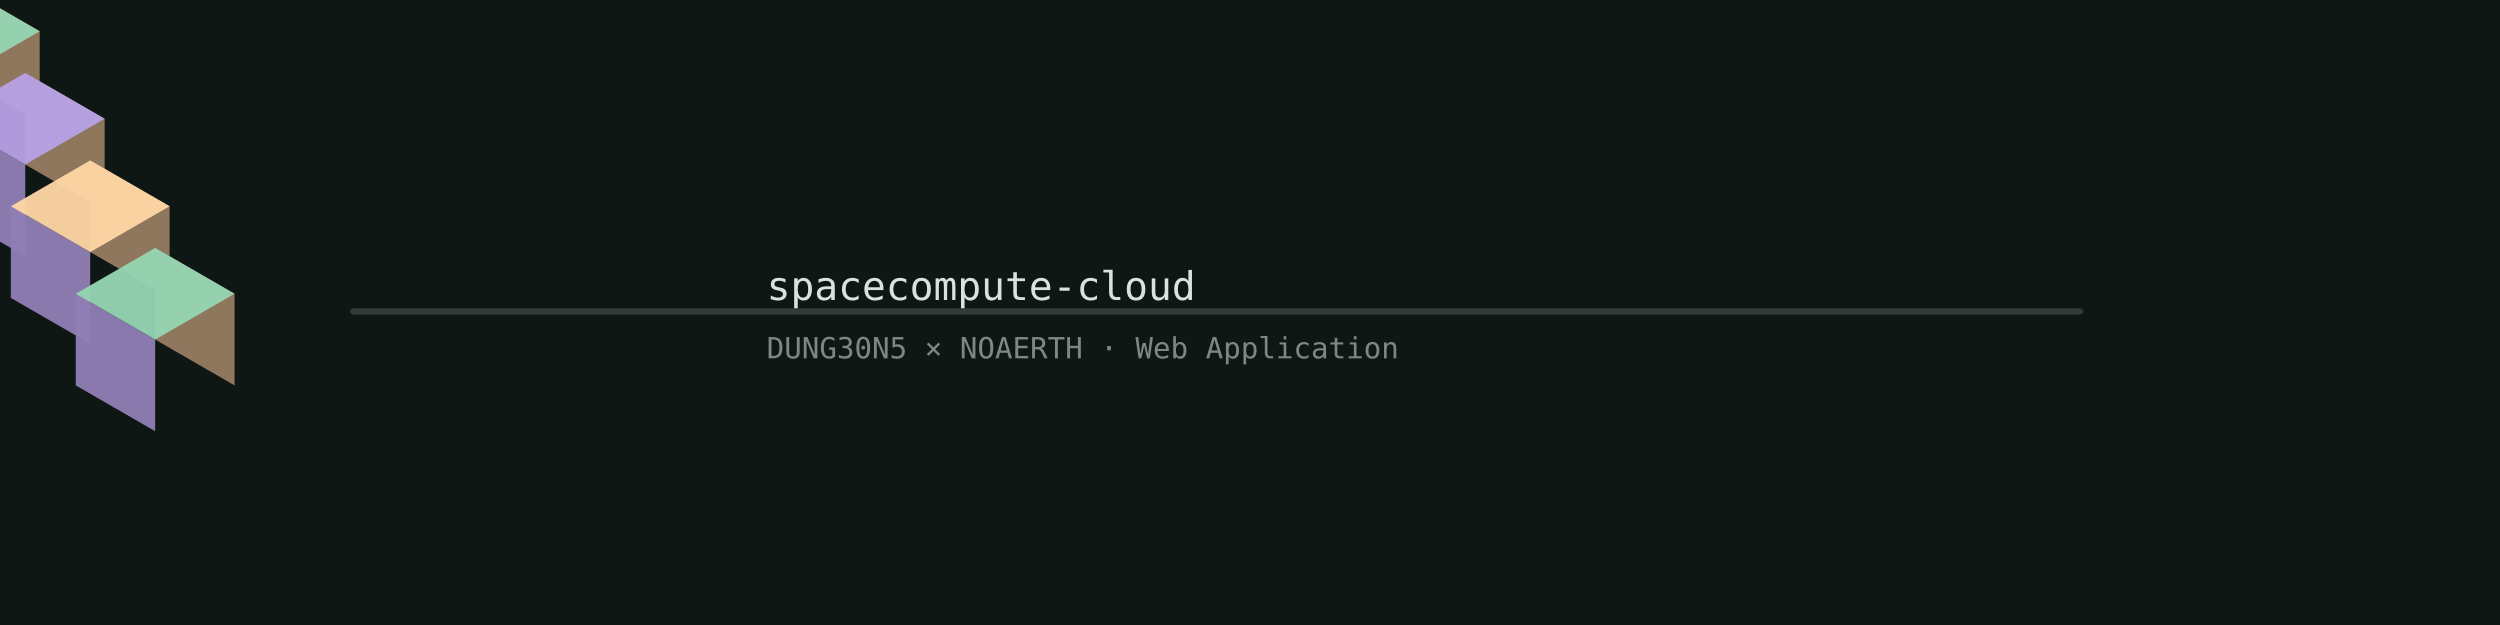
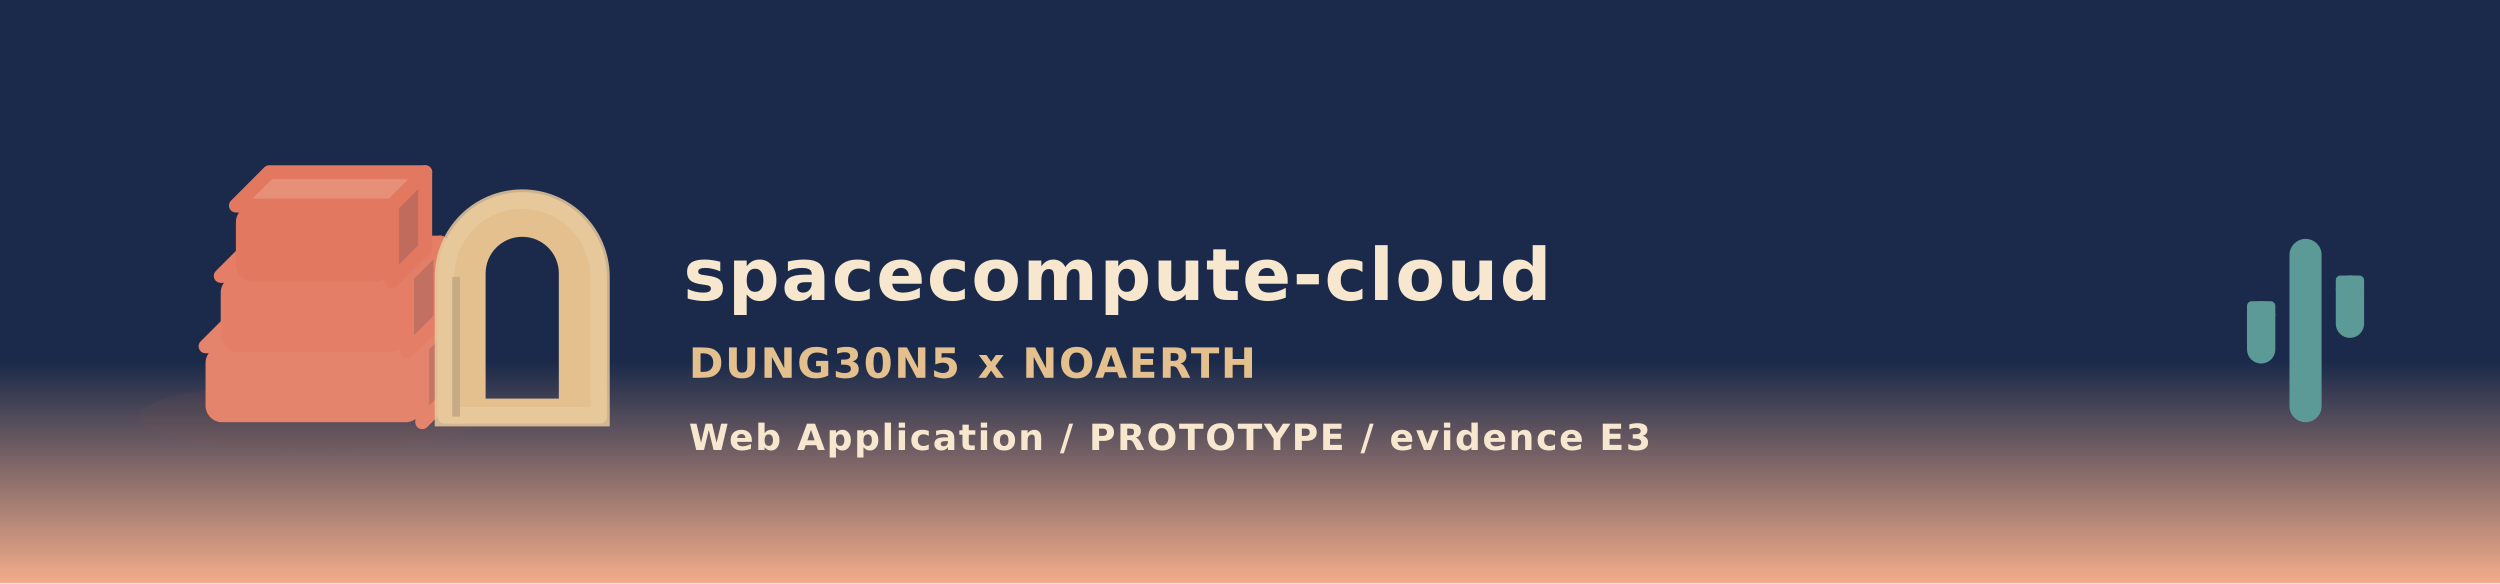
- <svg xmlns="http://www.w3.org/2000/svg" viewBox="0 0 1200 300" width="1200" height="300" role="img" aria-label="spacecompute-cloud identity object">
-   <rect width="1200" height="300" fill="#0f1714" />
-   <defs>
-     <linearGradient id="gft" x1="0" y1="0" x2="1" y2="1">
-       <stop offset="0%" stop-color="#95d5b2" />
-       <stop offset="100%" stop-color="#b8a1e6" />
-     </linearGradient>
-   </defs>
-   <rect x="168.00" y="148.00" width="832.00" height="3.00" rx="2.00" fill="rgba(240,248,244,0.160)" opacity="1.00" />
-   <polygon points="-19.05,37.00 19.05,59.00 19.05,15.00 -19.05,-7.00" fill="#947c60" opacity="0.95" />
-   <polygon points="-57.16,59.00 -19.05,81.00 -19.05,37.00 -57.16,15.00" fill="#907eb3" opacity="0.95" />
-   <polygon points="-19.05,-7.00 19.05,15.00 -19.05,37.00 -57.16,15.00" fill="#95d5b2" opacity="0.95" />
-   <polygon points="12.12,79.00 50.23,101.00 50.23,57.00 12.12,35.00" fill="#947c60" opacity="0.95" />
-   <polygon points="-25.98,101.00 12.12,123.00 12.12,79.00 -25.98,57.00" fill="#907eb3" opacity="0.95" />
-   <polygon points="12.12,35.00 50.23,57.00 12.12,79.00 -25.98,57.00" fill="#b8a1e6" opacity="0.95" />
-   <polygon points="43.30,121.00 81.41,143.00 81.41,99.00 43.30,77.00" fill="#947c60" opacity="0.95" />
-   <polygon points="5.20,143.00 43.30,165.00 43.30,121.00 5.20,99.00" fill="#907eb3" opacity="0.95" />
-   <polygon points="43.30,77.00 81.41,99.00 43.30,121.00 5.20,99.00" fill="#ffd6a5" opacity="0.95" />
-   <polygon points="74.48,163.00 112.58,185.00 112.58,141.00 74.48,119.00" fill="#947c60" opacity="0.95" />
-   <polygon points="36.37,185.00 74.48,207.00 74.48,163.00 36.37,141.00" fill="#907eb3" opacity="0.95" />
-   <polygon points="74.48,119.00 112.58,141.00 74.48,163.00 36.37,141.00" fill="#95d5b2" opacity="0.95" />
-   <text x="368" y="144" font-family="ui-monospace,Menlo,monospace" font-size="19" fill="rgba(240,248,244,0.900)">spacecompute-cloud</text>
-   <text x="368" y="172" font-family="ui-monospace,Menlo,monospace" font-size="14" fill="rgba(240,248,244,0.500)">DUNG30N5 × NOAERTH · Web Application</text>
+ <svg xmlns="http://www.w3.org/2000/svg" width="900" height="210" viewBox="0 0 900 210" role="img" aria-label="spacecompute-cloud - identity object">
+   <linearGradient id="skyf" x1="0" y1="0" x2="0" y2="1">
+     <stop offset="0" stop-color="#1b2a4a" />
+     <stop offset="0.62" stop-color="#1b2a4a" />
+     <stop offset="1" stop-color="#f3ad8a" />
+   </linearGradient>
+   <rect width="900" height="210" fill="url(#skyf)" />
+   <rect x="0" y="352" width="900" height="-142" fill="#e3c08d" />
+   <rect x="0" y="352" width="900" height="3" fill="#e6c596" />
+   <ellipse cx="112" cy="150" rx="62" ry="12" fill="rgba(138,90,68,0.11)" />
+   <path d="M74,124.67 L152,124.67 L164,112.67 L86,112.67 Z" fill="#e99a82" stroke="#e5846c" stroke-width="5" stroke-linejoin="round" />
+   <path d="M152,124.67 L164,112.67 L164,140 L152,152 Z" fill="#c37566" stroke="#e5846c" stroke-width="5" stroke-linejoin="round" />
+   <rect x="74" y="124.67" width="78" height="27.33" rx="6" fill="#e5846c" />
+   <path d="M79.46,99.33 L146.54,99.33 L158.54,87.33 L91.46,87.33 Z" fill="#e8957d" stroke="#e47e66" stroke-width="5" stroke-linejoin="round" />
+   <path d="M146.54,99.33 L158.54,87.33 L158.54,114.67 L146.54,126.67 Z" fill="#c27061" stroke="#e47e66" stroke-width="5" stroke-linejoin="round" />
+   <rect x="79.46" y="99.33" width="67.08" height="27.33" rx="6" fill="#e47e66" />
+   <path d="M84.92,74 L141.08,74 L153.08,62 L96.92,62 Z" fill="#e79079" stroke="#e37861" stroke-width="5" stroke-linejoin="round" />
+   <path d="M141.08,74 L153.08,62 L153.08,89.33 L141.08,101.33 Z" fill="#c16b5d" stroke="#e37861" stroke-width="5" stroke-linejoin="round" />
+   <rect x="84.92" y="74" width="56.16" height="27.33" rx="6" fill="#e37861" />
+   <path d="M160,150 L160,99.68 A28,28 0 0 1 216,99.68 L216,150 Z M172.32,146 L172.32,98.43 A15.68,15.68 0 0 1 203.68,98.43 L203.68,146 Z" fill="#e3c08d" fill-rule="evenodd" stroke="#e3c08d" stroke-width="5" stroke-linejoin="round" />
+   <path d="M160,150 L160,99.68 A28,28 0 0 1 216,99.68 L216,150 Z" fill="none" stroke="#e8c99d" stroke-width="7" stroke-linecap="round" opacity="0.85" />
+   <rect x="162.8" y="99.68" width="2.8" height="50.32" fill="#c7ab84" />
+   <text x="246" y="108" font-family="Verdana,DejaVu Sans,sans-serif" font-size="26" font-weight="700" letter-spacing="0.6" fill="#f6e7ce" text-anchor="start">spacecompute-cloud</text>
+   <text x="248" y="136" font-family="Verdana,DejaVu Sans,sans-serif" font-size="15" font-weight="700" letter-spacing="0.6" fill="#e3c08d" text-anchor="start">DUNG30N5 x NOAERTH</text>
+   <text x="248" y="162" font-family="Verdana,DejaVu Sans,sans-serif" font-size="13" font-weight="700" letter-spacing="0.6" fill="#f6e7ce" text-anchor="start">Web Application  /  PROTOTYPE  /  evidence E3</text>
+   <rect x="824.22" y="86" width="11.56" height="66" rx="5.78" fill="#5b9a97" />
+   <rect x="808.92" y="108.44" width="10.2" height="22.44" rx="5.1" fill="#5b9a97" />
+   <rect x="808.92" y="108.44" width="10.2" height="6.6" rx="1.7" fill="#5b9a97" />
+   <rect x="840.88" y="99.2" width="10.2" height="22.44" rx="5.1" fill="#5b9a97" />
+   <rect x="840.88" y="99.2" width="10.2" height="6.6" rx="1.7" fill="#5b9a97" />
</svg>
